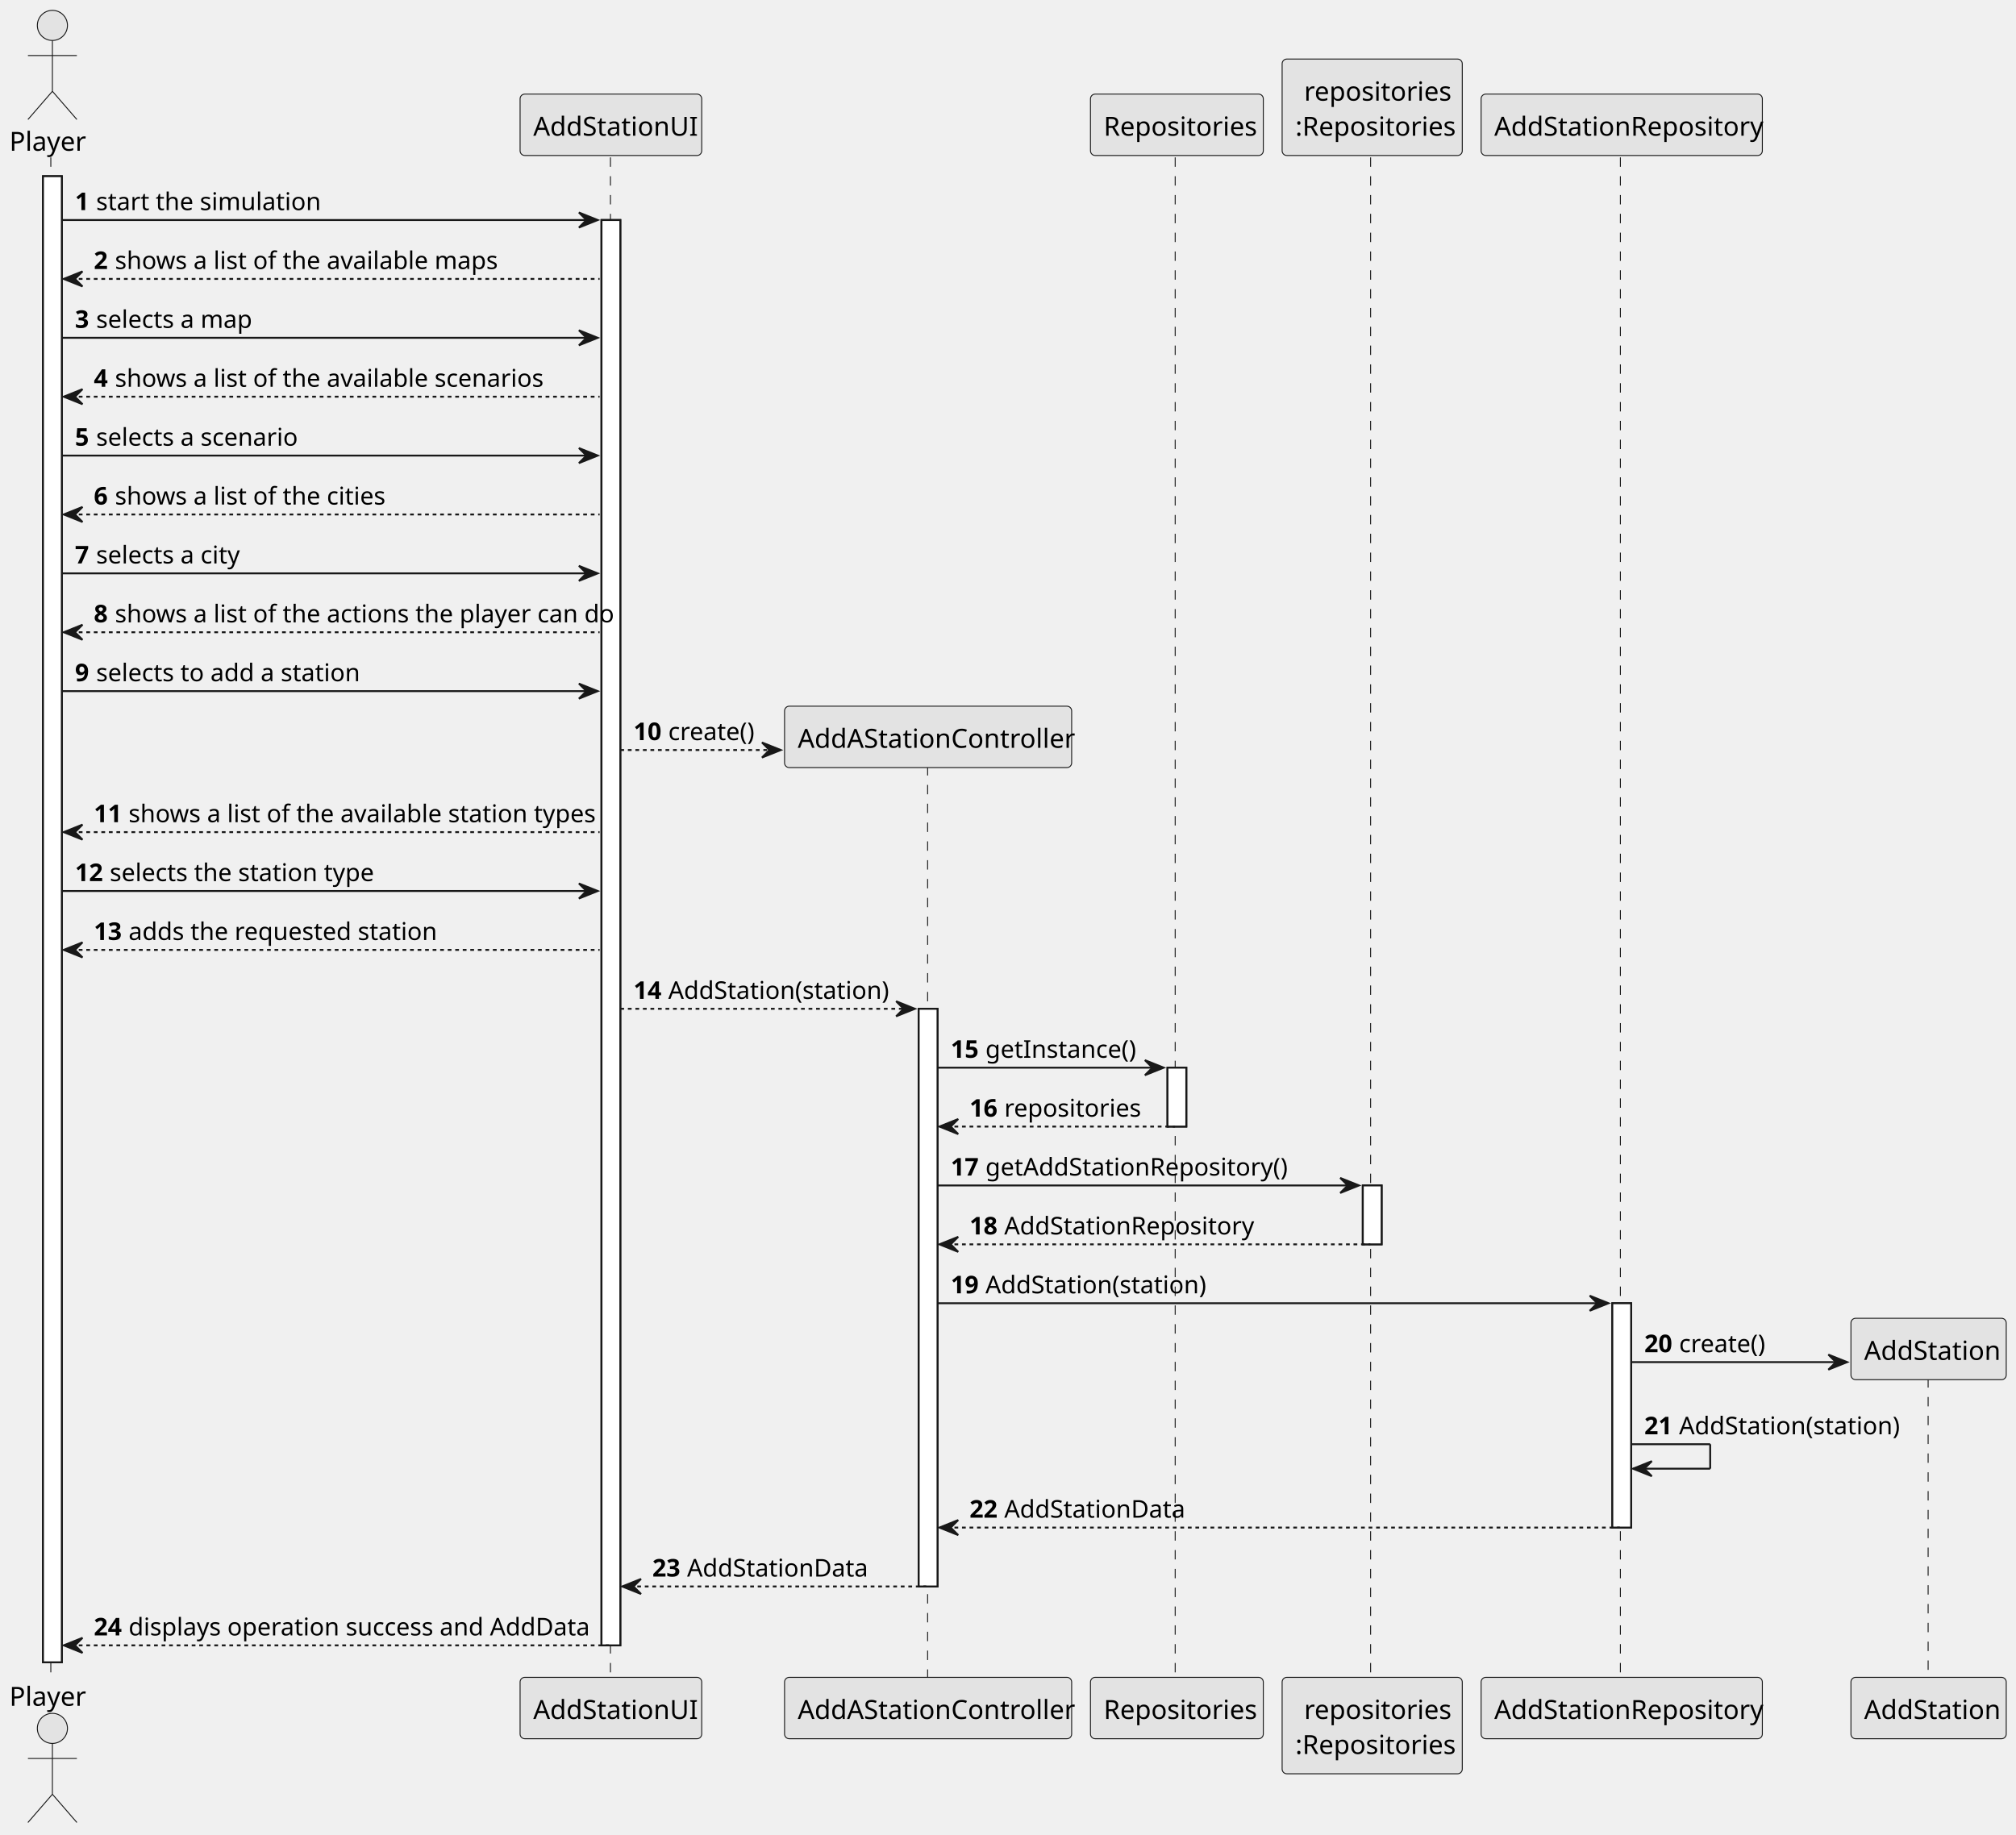
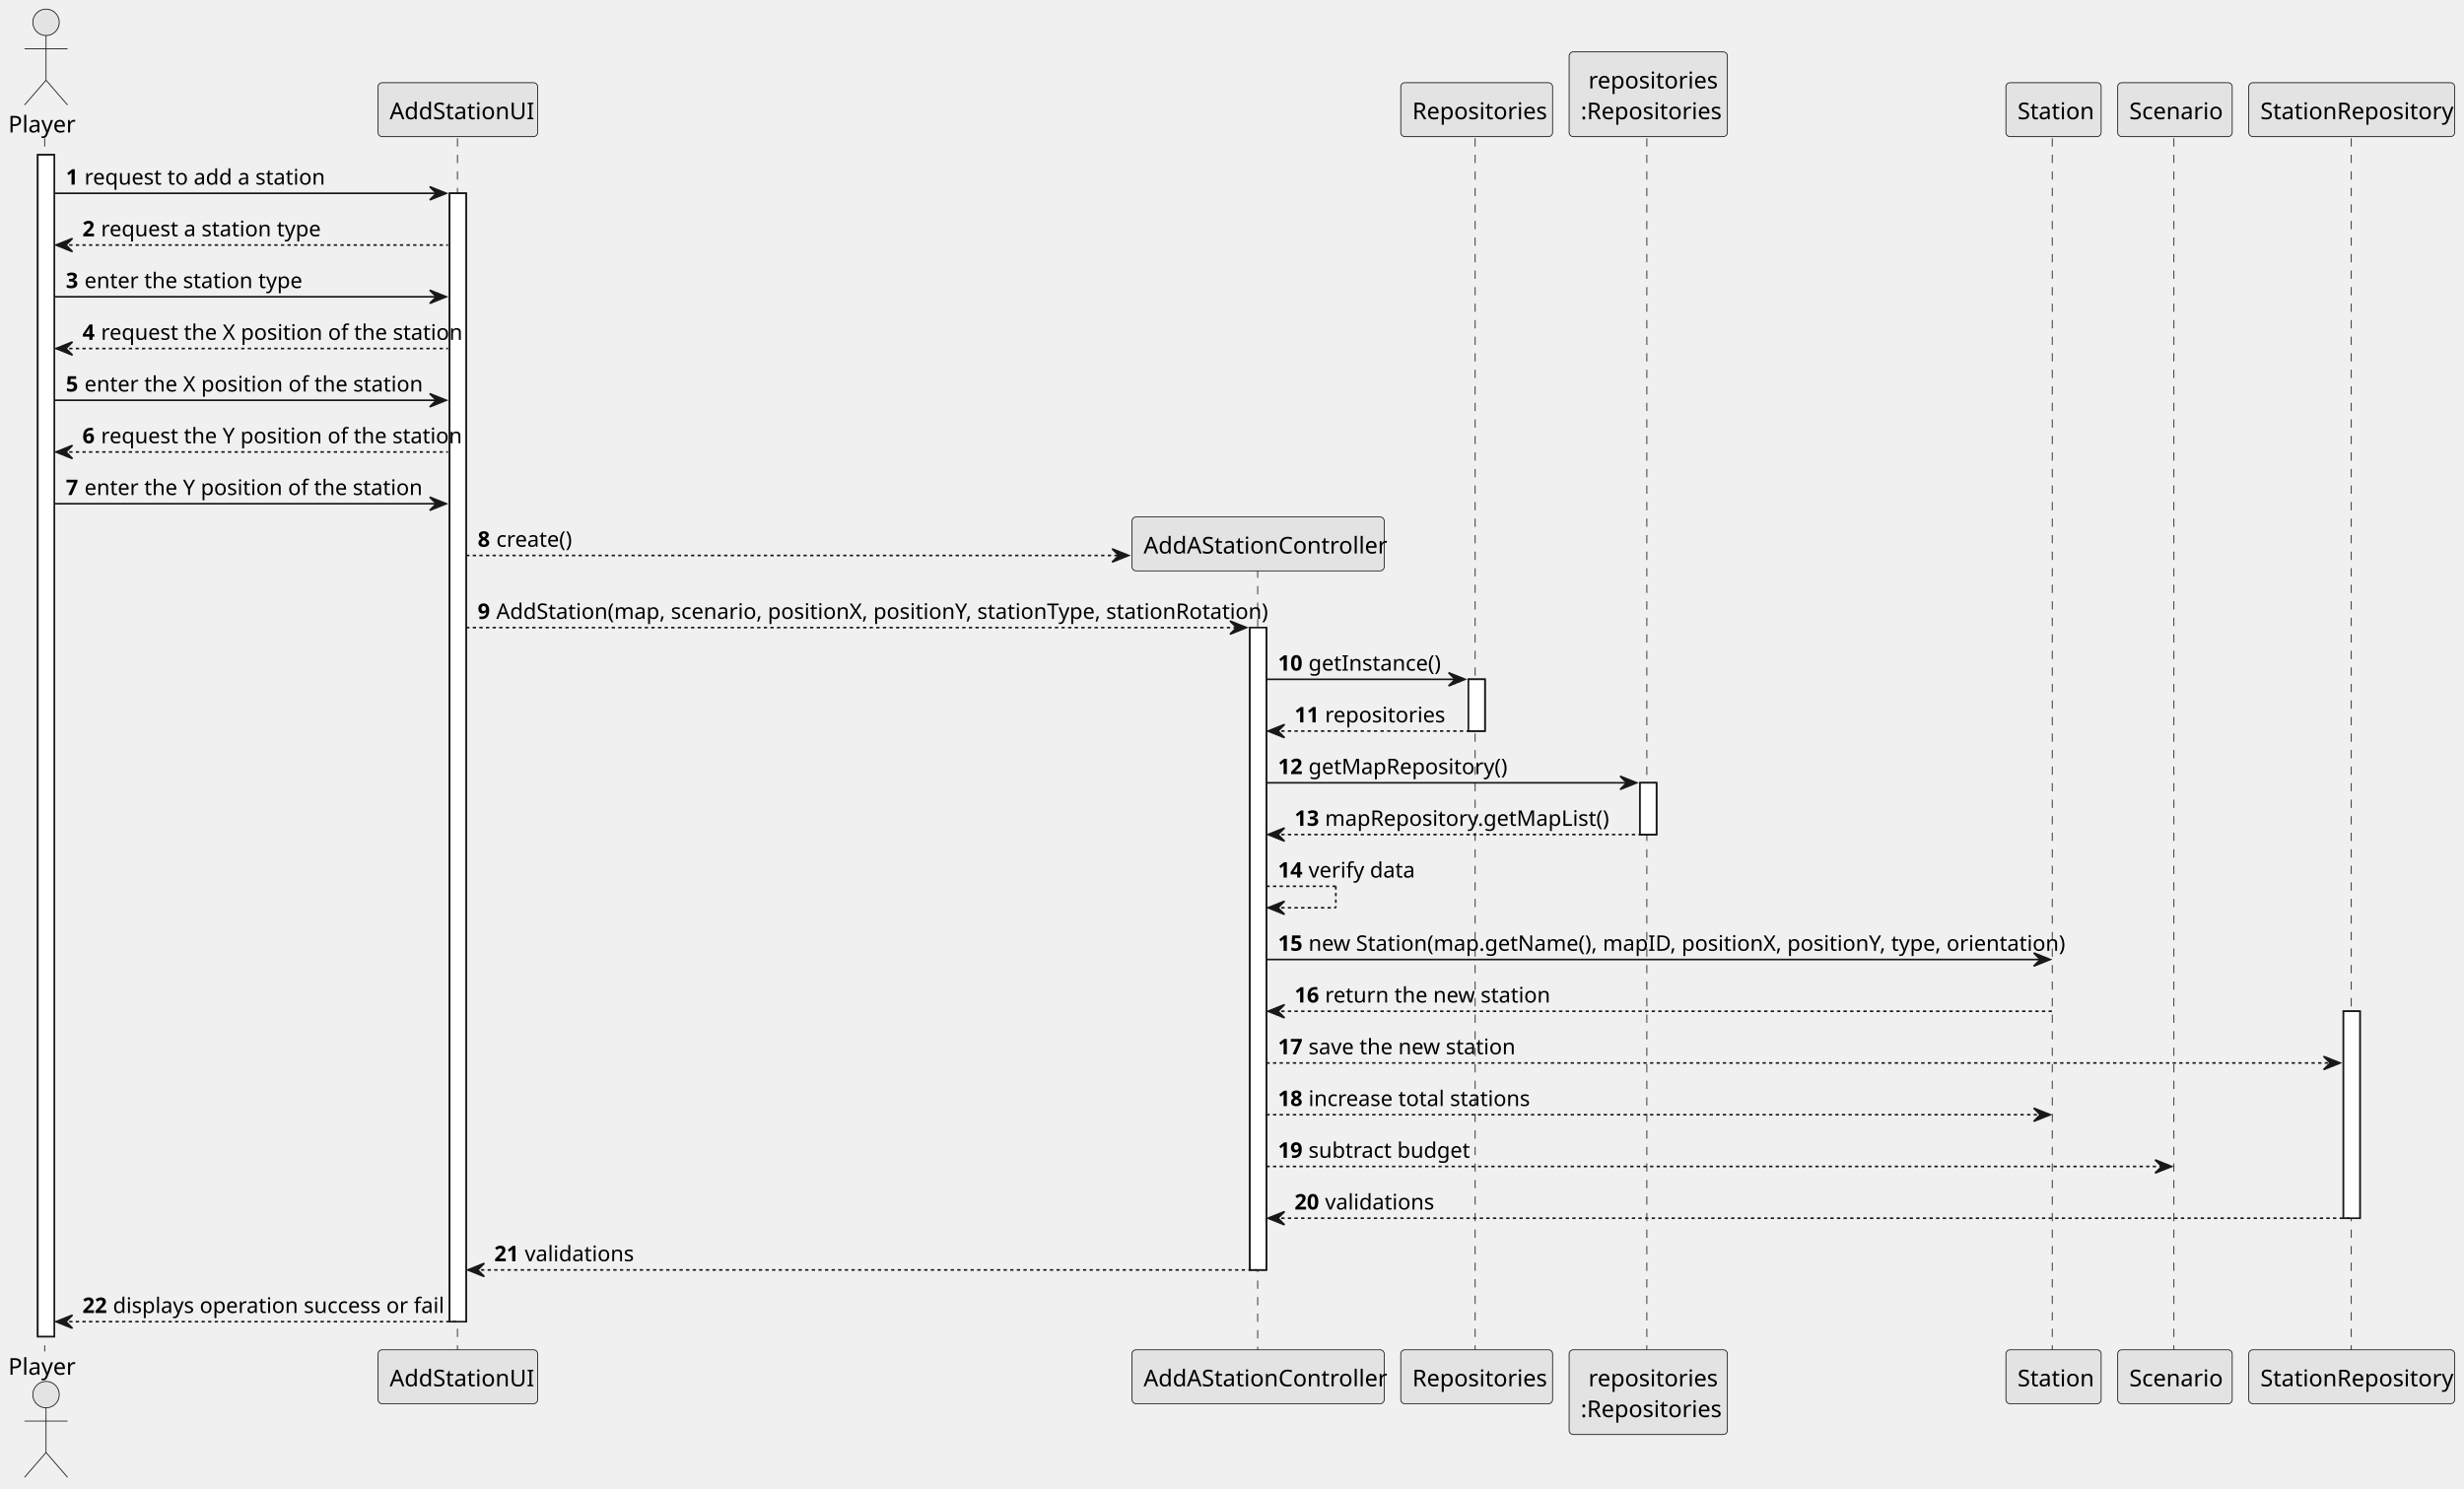
- <svg xmlns="http://www.w3.org/2000/svg" contentStyleType="text/css" height="975px" preserveAspectRatio="none" style="width:1071px;height:975px;background:#FFFFFF;" version="1.1" viewBox="0 0 1071 975" width="1071px" zoomAndPan="magnify">
+ <svg xmlns="http://www.w3.org/2000/svg" contentStyleType="text/css" height="900px" preserveAspectRatio="none" style="width:1490px;height:900px;background:#FFFFFF;" version="1.1" viewBox="0 0 1490 900" width="1490px" zoomAndPan="magnify">
  <defs />
  <g>
-     <rect fill="#FFFFFF" height="789.644" style="stroke:#181818;stroke-width:1.0;" width="10" x="22.841" y="93.621" />
-     <rect fill="#FFFFFF" height="757.354" style="stroke:#181818;stroke-width:1.0;" width="10" x="319.546" y="116.912" />
-     <rect fill="#FFFFFF" height="306.949" style="stroke:#181818;stroke-width:1.0;" width="10" x="488.057" y="536.025" />
-     <rect fill="#FFFFFF" height="31.291" style="stroke:#181818;stroke-width:1.0;" width="10" x="620.226" y="567.316" />
-     <rect fill="#FFFFFF" height="31.291" style="stroke:#181818;stroke-width:1.0;" width="10" x="723.984" y="629.898" />
-     <rect fill="#FFFFFF" height="119.203" style="stroke:#181818;stroke-width:1.0;" width="10" x="856.542" y="692.481" />
-     <line style="stroke:#181818;stroke-width:0.5;stroke-dasharray:5.0,5.0;" x1="27" x2="27" y1="83.621" y2="892.266" />
-     <line style="stroke:#181818;stroke-width:0.5;stroke-dasharray:5.0,5.0;" x1="324.298" x2="324.298" y1="83.621" y2="892.266" />
-     <line style="stroke:#181818;stroke-width:0.5;stroke-dasharray:5.0,5.0;" x1="492.795" x2="492.795" y1="407.051" y2="892.266" />
-     <line style="stroke:#181818;stroke-width:0.5;stroke-dasharray:5.0,5.0;" x1="624.319" x2="624.319" y1="83.621" y2="892.266" />
-     <line style="stroke:#181818;stroke-width:0.5;stroke-dasharray:5.0,5.0;" x1="728.132" x2="728.132" y1="83.621" y2="892.266" />
-     <line style="stroke:#181818;stroke-width:0.5;stroke-dasharray:5.0,5.0;" x1="860.835" x2="860.835" y1="83.621" y2="892.266" />
-     <line style="stroke:#181818;stroke-width:0.5;stroke-dasharray:5.0,5.0;" x1="1024.317" x2="1024.317" y1="732.291" y2="892.266" />
+     <rect fill="#FFFFFF" height="714.732" style="stroke:#181818;stroke-width:1.0;" width="10" x="22.841" y="93.621" />
+     <rect fill="#FFFFFF" height="682.441" style="stroke:#181818;stroke-width:1.0;" width="10" x="271.869" y="116.912" />
+     <rect fill="#FFFFFF" height="388.492" style="stroke:#181818;stroke-width:1.0;" width="10" x="755.788" y="379.57" />
+     <rect fill="#FFFFFF" height="31.291" style="stroke:#181818;stroke-width:1.0;" width="10" x="887.956" y="410.861" />
+     <rect fill="#FFFFFF" height="31.291" style="stroke:#181818;stroke-width:1.0;" width="10" x="991.714" y="473.443" />
+     <rect fill="#FFFFFF" height="125.164" style="stroke:#181818;stroke-width:1.0;" width="10" x="1417.092" y="611.607" />
+     <line style="stroke:#181818;stroke-width:0.5;stroke-dasharray:5.0,5.0;" x1="27" x2="27" y1="83.621" y2="817.354" />
+     <line style="stroke:#181818;stroke-width:0.5;stroke-dasharray:5.0,5.0;" x1="276.621" x2="276.621" y1="83.621" y2="817.354" />
+     <line style="stroke:#181818;stroke-width:0.5;stroke-dasharray:5.0,5.0;" x1="760.526" x2="760.526" y1="344.469" y2="817.354" />
+     <line style="stroke:#181818;stroke-width:0.5;stroke-dasharray:5.0,5.0;" x1="892.049" x2="892.049" y1="83.621" y2="817.354" />
+     <line style="stroke:#181818;stroke-width:0.5;stroke-dasharray:5.0,5.0;" x1="995.863" x2="995.863" y1="83.621" y2="817.354" />
+     <line style="stroke:#181818;stroke-width:0.5;stroke-dasharray:5.0,5.0;" x1="1240.999" x2="1240.999" y1="83.621" y2="817.354" />
+     <line style="stroke:#181818;stroke-width:0.5;stroke-dasharray:5.0,5.0;" x1="1314.585" x2="1314.585" y1="83.621" y2="817.354" />
+     <line style="stroke:#181818;stroke-width:0.5;stroke-dasharray:5.0,5.0;" x1="1421.84" x2="1421.84" y1="83.621" y2="817.354" />
    <text fill="#000000" font-family="sans-serif" font-size="14" lengthAdjust="spacing" textLength="39.683" x="5" y="80.107">Player</text>
    <ellipse cx="27.841" cy="13.5" fill="#E3E3E3" rx="8" ry="8" style="stroke:#181818;stroke-width:0.5;" />
    <path d="M27.841,21.5 L27.841,48.5 M14.841,29.5 L40.841,29.5 M27.841,48.5 L14.841,63.5 M27.841,48.5 L40.841,63.5 " fill="none" style="stroke:#181818;stroke-width:0.5;" />
-     <text fill="#000000" font-family="sans-serif" font-size="14" lengthAdjust="spacing" textLength="39.683" x="5" y="906.373">Player</text>
-     <ellipse cx="27.841" cy="918.387" fill="#E3E3E3" rx="8" ry="8" style="stroke:#181818;stroke-width:0.5;" />
-     <path d="M27.841,926.387 L27.841,953.387 M14.841,934.387 L40.841,934.387 M27.841,953.387 L14.841,968.387 M27.841,953.387 L40.841,968.387 " fill="none" style="stroke:#181818;stroke-width:0.5;" />
-     <rect fill="#E3E3E3" height="32.621" rx="2.5" ry="2.5" style="stroke:#181818;stroke-width:0.5;" width="96.496" x="276.298" y="50" />
-     <text fill="#000000" font-family="sans-serif" font-size="14" lengthAdjust="spacing" textLength="82.496" x="283.298" y="72.107">AddStationUI</text>
-     <rect fill="#E3E3E3" height="32.621" rx="2.5" ry="2.5" style="stroke:#181818;stroke-width:0.5;" width="96.496" x="276.298" y="891.266" />
-     <text fill="#000000" font-family="sans-serif" font-size="14" lengthAdjust="spacing" textLength="82.496" x="283.298" y="913.373">AddStationUI</text>
-     <rect fill="#E3E3E3" height="32.621" rx="2.5" ry="2.5" style="stroke:#181818;stroke-width:0.5;" width="152.523" x="416.795" y="891.266" />
-     <text fill="#000000" font-family="sans-serif" font-size="14" lengthAdjust="spacing" textLength="138.523" x="423.795" y="913.373">AddAStationController</text>
-     <rect fill="#E3E3E3" height="32.621" rx="2.5" ry="2.5" style="stroke:#181818;stroke-width:0.5;" width="91.814" x="579.319" y="50" />
-     <text fill="#000000" font-family="sans-serif" font-size="14" lengthAdjust="spacing" textLength="77.814" x="586.319" y="72.107">Repositories</text>
-     <rect fill="#E3E3E3" height="32.621" rx="2.5" ry="2.5" style="stroke:#181818;stroke-width:0.5;" width="91.814" x="579.319" y="891.266" />
-     <text fill="#000000" font-family="sans-serif" font-size="14" lengthAdjust="spacing" textLength="77.814" x="586.319" y="913.373">Repositories</text>
-     <rect fill="#E3E3E3" height="51.242" rx="2.5" ry="2.5" style="stroke:#181818;stroke-width:0.5;" width="95.703" x="681.132" y="31.379" />
-     <text fill="#000000" font-family="sans-serif" font-size="14" lengthAdjust="spacing" textLength="72.365" x="692.801" y="53.486">repositories</text>
-     <text fill="#000000" font-family="sans-serif" font-size="14" lengthAdjust="spacing" textLength="81.703" x="688.132" y="72.107">:Repositories</text>
-     <rect fill="#E3E3E3" height="51.242" rx="2.5" ry="2.5" style="stroke:#181818;stroke-width:0.5;" width="95.703" x="681.132" y="891.266" />
-     <text fill="#000000" font-family="sans-serif" font-size="14" lengthAdjust="spacing" textLength="72.365" x="692.801" y="913.373">repositories</text>
-     <text fill="#000000" font-family="sans-serif" font-size="14" lengthAdjust="spacing" textLength="81.703" x="688.132" y="931.994">:Repositories</text>
-     <rect fill="#E3E3E3" height="32.621" rx="2.5" ry="2.5" style="stroke:#181818;stroke-width:0.5;" width="149.413" x="786.835" y="50" />
-     <text fill="#000000" font-family="sans-serif" font-size="14" lengthAdjust="spacing" textLength="135.413" x="793.835" y="72.107">AddStationRepository</text>
-     <rect fill="#E3E3E3" height="32.621" rx="2.5" ry="2.5" style="stroke:#181818;stroke-width:0.5;" width="149.413" x="786.835" y="891.266" />
-     <text fill="#000000" font-family="sans-serif" font-size="14" lengthAdjust="spacing" textLength="135.413" x="793.835" y="913.373">AddStationRepository</text>
-     <rect fill="#E3E3E3" height="32.621" rx="2.5" ry="2.5" style="stroke:#181818;stroke-width:0.5;" width="82.496" x="983.317" y="891.266" />
-     <text fill="#000000" font-family="sans-serif" font-size="14" lengthAdjust="spacing" textLength="68.496" x="990.317" y="913.373">AddStation</text>
-     <rect fill="#FFFFFF" height="789.644" style="stroke:#181818;stroke-width:1.0;" width="10" x="22.841" y="93.621" />
-     <rect fill="#FFFFFF" height="757.354" style="stroke:#181818;stroke-width:1.0;" width="10" x="319.546" y="116.912" />
-     <rect fill="#FFFFFF" height="306.949" style="stroke:#181818;stroke-width:1.0;" width="10" x="488.057" y="536.025" />
-     <rect fill="#FFFFFF" height="31.291" style="stroke:#181818;stroke-width:1.0;" width="10" x="620.226" y="567.316" />
-     <rect fill="#FFFFFF" height="31.291" style="stroke:#181818;stroke-width:1.0;" width="10" x="723.984" y="629.898" />
-     <rect fill="#FFFFFF" height="119.203" style="stroke:#181818;stroke-width:1.0;" width="10" x="856.542" y="692.481" />
-     <polygon fill="#181818" points="307.546,112.912,317.546,116.912,307.546,120.912,311.546,116.912" style="stroke:#181818;stroke-width:1.0;" />
-     <line style="stroke:#181818;stroke-width:1.0;" x1="32.841" x2="313.546" y1="116.912" y2="116.912" />
+     <text fill="#000000" font-family="sans-serif" font-size="14" lengthAdjust="spacing" textLength="39.683" x="5" y="831.461">Player</text>
+     <ellipse cx="27.841" cy="843.475" fill="#E3E3E3" rx="8" ry="8" style="stroke:#181818;stroke-width:0.5;" />
+     <path d="M27.841,851.475 L27.841,878.475 M14.841,859.475 L40.841,859.475 M27.841,878.475 L14.841,893.475 M27.841,878.475 L40.841,893.475 " fill="none" style="stroke:#181818;stroke-width:0.5;" />
+     <rect fill="#E3E3E3" height="32.621" rx="2.5" ry="2.5" style="stroke:#181818;stroke-width:0.5;" width="96.496" x="228.621" y="50" />
+     <text fill="#000000" font-family="sans-serif" font-size="14" lengthAdjust="spacing" textLength="82.496" x="235.621" y="72.107">AddStationUI</text>
+     <rect fill="#E3E3E3" height="32.621" rx="2.5" ry="2.5" style="stroke:#181818;stroke-width:0.5;" width="96.496" x="228.621" y="816.354" />
+     <text fill="#000000" font-family="sans-serif" font-size="14" lengthAdjust="spacing" textLength="82.496" x="235.621" y="838.461">AddStationUI</text>
+     <rect fill="#E3E3E3" height="32.621" rx="2.5" ry="2.5" style="stroke:#181818;stroke-width:0.5;" width="152.523" x="684.526" y="816.354" />
+     <text fill="#000000" font-family="sans-serif" font-size="14" lengthAdjust="spacing" textLength="138.523" x="691.526" y="838.461">AddAStationController</text>
+     <rect fill="#E3E3E3" height="32.621" rx="2.5" ry="2.5" style="stroke:#181818;stroke-width:0.5;" width="91.814" x="847.049" y="50" />
+     <text fill="#000000" font-family="sans-serif" font-size="14" lengthAdjust="spacing" textLength="77.814" x="854.049" y="72.107">Repositories</text>
+     <rect fill="#E3E3E3" height="32.621" rx="2.5" ry="2.5" style="stroke:#181818;stroke-width:0.5;" width="91.814" x="847.049" y="816.354" />
+     <text fill="#000000" font-family="sans-serif" font-size="14" lengthAdjust="spacing" textLength="77.814" x="854.049" y="838.461">Repositories</text>
+     <rect fill="#E3E3E3" height="51.242" rx="2.5" ry="2.5" style="stroke:#181818;stroke-width:0.5;" width="95.703" x="948.863" y="31.379" />
+     <text fill="#000000" font-family="sans-serif" font-size="14" lengthAdjust="spacing" textLength="72.365" x="960.532" y="53.486">repositories</text>
+     <text fill="#000000" font-family="sans-serif" font-size="14" lengthAdjust="spacing" textLength="81.703" x="955.863" y="72.107">:Repositories</text>
+     <rect fill="#E3E3E3" height="51.242" rx="2.5" ry="2.5" style="stroke:#181818;stroke-width:0.5;" width="95.703" x="948.863" y="816.354" />
+     <text fill="#000000" font-family="sans-serif" font-size="14" lengthAdjust="spacing" textLength="72.365" x="960.532" y="838.461">repositories</text>
+     <text fill="#000000" font-family="sans-serif" font-size="14" lengthAdjust="spacing" textLength="81.703" x="955.863" y="857.082">:Repositories</text>
+     <rect fill="#E3E3E3" height="32.621" rx="2.5" ry="2.5" style="stroke:#181818;stroke-width:0.5;" width="57.586" x="1212.999" y="50" />
+     <text fill="#000000" font-family="sans-serif" font-size="14" lengthAdjust="spacing" textLength="43.586" x="1219.999" y="72.107">Station</text>
+     <rect fill="#E3E3E3" height="32.621" rx="2.5" ry="2.5" style="stroke:#181818;stroke-width:0.5;" width="57.586" x="1212.999" y="816.354" />
+     <text fill="#000000" font-family="sans-serif" font-size="14" lengthAdjust="spacing" textLength="43.586" x="1219.999" y="838.461">Station</text>
+     <rect fill="#E3E3E3" height="32.621" rx="2.5" ry="2.5" style="stroke:#181818;stroke-width:0.5;" width="69.255" x="1280.585" y="50" />
+     <text fill="#000000" font-family="sans-serif" font-size="14" lengthAdjust="spacing" textLength="55.255" x="1287.585" y="72.107">Scenario</text>
+     <rect fill="#E3E3E3" height="32.621" rx="2.5" ry="2.5" style="stroke:#181818;stroke-width:0.5;" width="69.255" x="1280.585" y="816.354" />
+     <text fill="#000000" font-family="sans-serif" font-size="14" lengthAdjust="spacing" textLength="55.255" x="1287.585" y="838.461">Scenario</text>
+     <rect fill="#E3E3E3" height="32.621" rx="2.5" ry="2.5" style="stroke:#181818;stroke-width:0.5;" width="124.503" x="1359.84" y="50" />
+     <text fill="#000000" font-family="sans-serif" font-size="14" lengthAdjust="spacing" textLength="110.503" x="1366.84" y="72.107">StationRepository</text>
+     <rect fill="#E3E3E3" height="32.621" rx="2.5" ry="2.5" style="stroke:#181818;stroke-width:0.5;" width="124.503" x="1359.84" y="816.354" />
+     <text fill="#000000" font-family="sans-serif" font-size="14" lengthAdjust="spacing" textLength="110.503" x="1366.84" y="838.461">StationRepository</text>
+     <rect fill="#FFFFFF" height="714.732" style="stroke:#181818;stroke-width:1.0;" width="10" x="22.841" y="93.621" />
+     <rect fill="#FFFFFF" height="682.441" style="stroke:#181818;stroke-width:1.0;" width="10" x="271.869" y="116.912" />
+     <rect fill="#FFFFFF" height="388.492" style="stroke:#181818;stroke-width:1.0;" width="10" x="755.788" y="379.57" />
+     <rect fill="#FFFFFF" height="31.291" style="stroke:#181818;stroke-width:1.0;" width="10" x="887.956" y="410.861" />
+     <rect fill="#FFFFFF" height="31.291" style="stroke:#181818;stroke-width:1.0;" width="10" x="991.714" y="473.443" />
+     <rect fill="#FFFFFF" height="125.164" style="stroke:#181818;stroke-width:1.0;" width="10" x="1417.092" y="611.607" />
+     <polygon fill="#181818" points="259.869,112.912,269.869,116.912,259.869,120.912,263.869,116.912" style="stroke:#181818;stroke-width:1.0;" />
+     <line style="stroke:#181818;stroke-width:1.0;" x1="32.841" x2="265.869" y1="116.912" y2="116.912" />
    <text fill="#000000" font-family="sans-serif" font-size="13" font-weight="bold" lengthAdjust="spacing" textLength="7.23" x="39.841" y="111.649">1</text>
-     <text fill="#000000" font-family="sans-serif" font-size="13" lengthAdjust="spacing" textLength="109.103" x="51.071" y="111.649">start the simulation</text>
+     <text fill="#000000" font-family="sans-serif" font-size="13" lengthAdjust="spacing" textLength="135.872" x="51.071" y="111.649">request to add a station</text>
    <polygon fill="#181818" points="43.841,144.203,33.841,148.203,43.841,152.203,39.841,148.203" style="stroke:#181818;stroke-width:1.0;" />
-     <line style="stroke:#181818;stroke-width:1.0;stroke-dasharray:2.0,2.0;" x1="37.841" x2="318.546" y1="148.203" y2="148.203" />
+     <line style="stroke:#181818;stroke-width:1.0;stroke-dasharray:2.0,2.0;" x1="37.841" x2="270.869" y1="148.203" y2="148.203" />
    <text fill="#000000" font-family="sans-serif" font-size="13" font-weight="bold" lengthAdjust="spacing" textLength="7.23" x="49.841" y="142.94">2</text>
-     <text fill="#000000" font-family="sans-serif" font-size="13" lengthAdjust="spacing" textLength="193.654" x="61.071" y="142.94">shows a list of the available maps</text>
-     <polygon fill="#181818" points="307.546,175.494,317.546,179.494,307.546,183.494,311.546,179.494" style="stroke:#181818;stroke-width:1.0;" />
-     <line style="stroke:#181818;stroke-width:1.0;" x1="32.841" x2="313.546" y1="179.494" y2="179.494" />
+     <text fill="#000000" font-family="sans-serif" font-size="13" lengthAdjust="spacing" textLength="124.3" x="61.071" y="142.94">request a station type</text>
+     <polygon fill="#181818" points="259.869,175.494,269.869,179.494,259.869,183.494,263.869,179.494" style="stroke:#181818;stroke-width:1.0;" />
+     <line style="stroke:#181818;stroke-width:1.0;" x1="32.841" x2="265.869" y1="179.494" y2="179.494" />
    <text fill="#000000" font-family="sans-serif" font-size="13" font-weight="bold" lengthAdjust="spacing" textLength="7.23" x="39.841" y="174.231">3</text>
-     <text fill="#000000" font-family="sans-serif" font-size="13" lengthAdjust="spacing" textLength="80.203" x="51.071" y="174.231">selects a map</text>
+     <text fill="#000000" font-family="sans-serif" font-size="13" lengthAdjust="spacing" textLength="121.412" x="51.071" y="174.231">enter the station type</text>
    <polygon fill="#181818" points="43.841,206.785,33.841,210.785,43.841,214.785,39.841,210.785" style="stroke:#181818;stroke-width:1.0;" />
-     <line style="stroke:#181818;stroke-width:1.0;stroke-dasharray:2.0,2.0;" x1="37.841" x2="318.546" y1="210.785" y2="210.785" />
+     <line style="stroke:#181818;stroke-width:1.0;stroke-dasharray:2.0,2.0;" x1="37.841" x2="270.869" y1="210.785" y2="210.785" />
    <text fill="#000000" font-family="sans-serif" font-size="13" font-weight="bold" lengthAdjust="spacing" textLength="7.23" x="49.841" y="205.523">4</text>
-     <text fill="#000000" font-family="sans-serif" font-size="13" lengthAdjust="spacing" textLength="217.502" x="61.071" y="205.523">shows a list of the available scenarios</text>
-     <polygon fill="#181818" points="307.546,238.076,317.546,242.076,307.546,246.076,311.546,242.076" style="stroke:#181818;stroke-width:1.0;" />
-     <line style="stroke:#181818;stroke-width:1.0;" x1="32.841" x2="313.546" y1="242.076" y2="242.076" />
+     <text fill="#000000" font-family="sans-serif" font-size="13" lengthAdjust="spacing" textLength="203.798" x="61.071" y="205.523">request the X position of the station</text>
+     <polygon fill="#181818" points="259.869,238.076,269.869,242.076,259.869,246.076,263.869,242.076" style="stroke:#181818;stroke-width:1.0;" />
+     <line style="stroke:#181818;stroke-width:1.0;" x1="32.841" x2="265.869" y1="242.076" y2="242.076" />
    <text fill="#000000" font-family="sans-serif" font-size="13" font-weight="bold" lengthAdjust="spacing" textLength="7.23" x="39.841" y="236.814">5</text>
-     <text fill="#000000" font-family="sans-serif" font-size="13" lengthAdjust="spacing" textLength="104.051" x="51.071" y="236.814">selects a scenario</text>
+     <text fill="#000000" font-family="sans-serif" font-size="13" lengthAdjust="spacing" textLength="190.068" x="51.071" y="236.814">enter the X position of the station</text>
    <polygon fill="#181818" points="43.841,269.367,33.841,273.367,43.841,277.367,39.841,273.367" style="stroke:#181818;stroke-width:1.0;" />
-     <line style="stroke:#181818;stroke-width:1.0;stroke-dasharray:2.0,2.0;" x1="37.841" x2="318.546" y1="273.367" y2="273.367" />
+     <line style="stroke:#181818;stroke-width:1.0;stroke-dasharray:2.0,2.0;" x1="37.841" x2="270.869" y1="273.367" y2="273.367" />
    <text fill="#000000" font-family="sans-serif" font-size="13" font-weight="bold" lengthAdjust="spacing" textLength="7.23" x="49.841" y="268.104">6</text>
-     <text fill="#000000" font-family="sans-serif" font-size="13" lengthAdjust="spacing" textLength="136.557" x="61.071" y="268.104">shows a list of the cities</text>
-     <polygon fill="#181818" points="307.546,300.658,317.546,304.658,307.546,308.658,311.546,304.658" style="stroke:#181818;stroke-width:1.0;" />
-     <line style="stroke:#181818;stroke-width:1.0;" x1="32.841" x2="313.546" y1="304.658" y2="304.658" />
+     <text fill="#000000" font-family="sans-serif" font-size="13" lengthAdjust="spacing" textLength="203.798" x="61.071" y="268.104">request the Y position of the station</text>
+     <polygon fill="#181818" points="259.869,300.658,269.869,304.658,259.869,308.658,263.869,304.658" style="stroke:#181818;stroke-width:1.0;" />
+     <line style="stroke:#181818;stroke-width:1.0;" x1="32.841" x2="265.869" y1="304.658" y2="304.658" />
    <text fill="#000000" font-family="sans-serif" font-size="13" font-weight="bold" lengthAdjust="spacing" textLength="7.23" x="39.841" y="299.396">7</text>
-     <text fill="#000000" font-family="sans-serif" font-size="13" lengthAdjust="spacing" textLength="74.414" x="51.071" y="299.396">selects a city</text>
-     <polygon fill="#181818" points="43.841,331.949,33.841,335.949,43.841,339.949,39.841,335.949" style="stroke:#181818;stroke-width:1.0;" />
-     <line style="stroke:#181818;stroke-width:1.0;stroke-dasharray:2.0,2.0;" x1="37.841" x2="318.546" y1="335.949" y2="335.949" />
-     <text fill="#000000" font-family="sans-serif" font-size="13" font-weight="bold" lengthAdjust="spacing" textLength="7.23" x="49.841" y="330.687">8</text>
-     <text fill="#000000" font-family="sans-serif" font-size="13" lengthAdjust="spacing" textLength="251.475" x="61.071" y="330.687">shows a list of the actions the player can do</text>
-     <polygon fill="#181818" points="307.546,363.24,317.546,367.24,307.546,371.24,311.546,367.24" style="stroke:#181818;stroke-width:1.0;" />
-     <line style="stroke:#181818;stroke-width:1.0;" x1="32.841" x2="313.546" y1="367.24" y2="367.24" />
-     <text fill="#000000" font-family="sans-serif" font-size="13" font-weight="bold" lengthAdjust="spacing" textLength="7.23" x="39.841" y="361.978">9</text>
-     <text fill="#000000" font-family="sans-serif" font-size="13" lengthAdjust="spacing" textLength="132.971" x="51.071" y="361.978">selects to add a station</text>
-     <polygon fill="#181818" points="404.795,394.531,414.795,398.531,404.795,402.531,408.795,398.531" style="stroke:#181818;stroke-width:1.0;" />
-     <line style="stroke:#181818;stroke-width:1.0;stroke-dasharray:2.0,2.0;" x1="329.546" x2="410.795" y1="398.531" y2="398.531" />
-     <text fill="#000000" font-family="sans-serif" font-size="13" font-weight="bold" lengthAdjust="spacing" textLength="14.46" x="336.546" y="393.269">10</text>
-     <text fill="#000000" font-family="sans-serif" font-size="13" lengthAdjust="spacing" textLength="44.789" x="355.006" y="393.269">create()</text>
-     <rect fill="#E3E3E3" height="32.621" rx="2.5" ry="2.5" style="stroke:#181818;stroke-width:0.5;" width="152.523" x="416.795" y="375.24" />
-     <text fill="#000000" font-family="sans-serif" font-size="14" lengthAdjust="spacing" textLength="138.523" x="423.795" y="397.348">AddAStationController</text>
-     <polygon fill="#181818" points="43.841,438.152,33.841,442.152,43.841,446.152,39.841,442.152" style="stroke:#181818;stroke-width:1.0;" />
-     <line style="stroke:#181818;stroke-width:1.0;stroke-dasharray:2.0,2.0;" x1="37.841" x2="318.546" y1="442.152" y2="442.152" />
-     <text fill="#000000" font-family="sans-serif" font-size="13" font-weight="bold" lengthAdjust="spacing" textLength="14.46" x="49.841" y="436.89">11</text>
-     <text fill="#000000" font-family="sans-serif" font-size="13" lengthAdjust="spacing" textLength="234.851" x="68.301" y="436.89">shows a list of the available station types</text>
-     <polygon fill="#181818" points="307.546,469.443,317.546,473.443,307.546,477.443,311.546,473.443" style="stroke:#181818;stroke-width:1.0;" />
-     <line style="stroke:#181818;stroke-width:1.0;" x1="32.841" x2="313.546" y1="473.443" y2="473.443" />
-     <text fill="#000000" font-family="sans-serif" font-size="13" font-weight="bold" lengthAdjust="spacing" textLength="14.46" x="39.841" y="468.181">12</text>
-     <text fill="#000000" font-family="sans-serif" font-size="13" lengthAdjust="spacing" textLength="132.241" x="58.301" y="468.181">selects the station type</text>
-     <polygon fill="#181818" points="43.841,500.734,33.841,504.734,43.841,508.734,39.841,504.734" style="stroke:#181818;stroke-width:1.0;" />
-     <line style="stroke:#181818;stroke-width:1.0;stroke-dasharray:2.0,2.0;" x1="37.841" x2="318.546" y1="504.734" y2="504.734" />
-     <text fill="#000000" font-family="sans-serif" font-size="13" font-weight="bold" lengthAdjust="spacing" textLength="14.46" x="49.841" y="499.472">13</text>
-     <text fill="#000000" font-family="sans-serif" font-size="13" lengthAdjust="spacing" textLength="153.22" x="68.301" y="499.472">adds the requested station</text>
-     <polygon fill="#181818" points="476.057,532.025,486.057,536.025,476.057,540.025,480.057,536.025" style="stroke:#181818;stroke-width:1.0;" />
-     <line style="stroke:#181818;stroke-width:1.0;stroke-dasharray:2.0,2.0;" x1="329.546" x2="482.057" y1="536.025" y2="536.025" />
-     <text fill="#000000" font-family="sans-serif" font-size="13" font-weight="bold" lengthAdjust="spacing" textLength="14.46" x="336.546" y="530.763">14</text>
-     <text fill="#000000" font-family="sans-serif" font-size="13" lengthAdjust="spacing" textLength="110.564" x="355.006" y="530.763">AddStation(station)</text>
-     <polygon fill="#181818" points="608.226,563.316,618.226,567.316,608.226,571.316,612.226,567.316" style="stroke:#181818;stroke-width:1.0;" />
-     <line style="stroke:#181818;stroke-width:1.0;" x1="498.057" x2="614.226" y1="567.316" y2="567.316" />
-     <text fill="#000000" font-family="sans-serif" font-size="13" font-weight="bold" lengthAdjust="spacing" textLength="14.46" x="505.057" y="562.054">15</text>
-     <text fill="#000000" font-family="sans-serif" font-size="13" lengthAdjust="spacing" textLength="75.874" x="523.517" y="562.054">getInstance()</text>
-     <polygon fill="#181818" points="509.057,594.607,499.057,598.607,509.057,602.607,505.057,598.607" style="stroke:#181818;stroke-width:1.0;" />
-     <line style="stroke:#181818;stroke-width:1.0;stroke-dasharray:2.0,2.0;" x1="503.057" x2="624.226" y1="598.607" y2="598.607" />
-     <text fill="#000000" font-family="sans-serif" font-size="13" font-weight="bold" lengthAdjust="spacing" textLength="14.46" x="515.057" y="593.345">16</text>
-     <text fill="#000000" font-family="sans-serif" font-size="13" lengthAdjust="spacing" textLength="67.196" x="533.517" y="593.345">repositories</text>
-     <polygon fill="#181818" points="711.984,625.898,721.984,629.898,711.984,633.898,715.984,629.898" style="stroke:#181818;stroke-width:1.0;" />
-     <line style="stroke:#181818;stroke-width:1.0;" x1="498.057" x2="717.984" y1="629.898" y2="629.898" />
-     <text fill="#000000" font-family="sans-serif" font-size="13" font-weight="bold" lengthAdjust="spacing" textLength="14.46" x="505.057" y="624.636">17</text>
-     <text fill="#000000" font-family="sans-serif" font-size="13" lengthAdjust="spacing" textLength="152.471" x="523.517" y="624.636">getAddStationRepository()</text>
-     <polygon fill="#181818" points="509.057,657.189,499.057,661.189,509.057,665.189,505.057,661.189" style="stroke:#181818;stroke-width:1.0;" />
-     <line style="stroke:#181818;stroke-width:1.0;stroke-dasharray:2.0,2.0;" x1="503.057" x2="727.984" y1="661.189" y2="661.189" />
-     <text fill="#000000" font-family="sans-serif" font-size="13" font-weight="bold" lengthAdjust="spacing" textLength="14.46" x="515.057" y="655.927">18</text>
-     <text fill="#000000" font-family="sans-serif" font-size="13" lengthAdjust="spacing" textLength="125.741" x="533.517" y="655.927">AddStationRepository</text>
-     <polygon fill="#181818" points="844.542,688.481,854.542,692.481,844.542,696.481,848.542,692.481" style="stroke:#181818;stroke-width:1.0;" />
-     <line style="stroke:#181818;stroke-width:1.0;" x1="498.057" x2="850.542" y1="692.481" y2="692.481" />
-     <text fill="#000000" font-family="sans-serif" font-size="13" font-weight="bold" lengthAdjust="spacing" textLength="14.46" x="505.057" y="687.218">19</text>
-     <text fill="#000000" font-family="sans-serif" font-size="13" lengthAdjust="spacing" textLength="110.564" x="523.517" y="687.218">AddStation(station)</text>
-     <polygon fill="#181818" points="971.317,719.771,981.317,723.771,971.317,727.771,975.317,723.771" style="stroke:#181818;stroke-width:1.0;" />
-     <line style="stroke:#181818;stroke-width:1.0;" x1="866.542" x2="977.317" y1="723.771" y2="723.771" />
-     <text fill="#000000" font-family="sans-serif" font-size="13" font-weight="bold" lengthAdjust="spacing" textLength="14.46" x="873.542" y="718.509">20</text>
-     <text fill="#000000" font-family="sans-serif" font-size="13" lengthAdjust="spacing" textLength="44.789" x="892.002" y="718.509">create()</text>
-     <rect fill="#E3E3E3" height="32.621" rx="2.5" ry="2.5" style="stroke:#181818;stroke-width:0.5;" width="82.496" x="983.317" y="700.481" />
-     <text fill="#000000" font-family="sans-serif" font-size="14" lengthAdjust="spacing" textLength="68.496" x="990.317" y="722.588">AddStation</text>
-     <line style="stroke:#181818;stroke-width:1.0;" x1="866.542" x2="908.542" y1="767.393" y2="767.393" />
-     <line style="stroke:#181818;stroke-width:1.0;" x1="908.542" x2="908.542" y1="767.393" y2="780.393" />
-     <line style="stroke:#181818;stroke-width:1.0;" x1="867.542" x2="908.542" y1="780.393" y2="780.393" />
-     <polygon fill="#181818" points="877.542,776.393,867.542,780.393,877.542,784.393,873.542,780.393" style="stroke:#181818;stroke-width:1.0;" />
-     <text fill="#000000" font-family="sans-serif" font-size="13" font-weight="bold" lengthAdjust="spacing" textLength="14.46" x="873.542" y="762.13">21</text>
-     <text fill="#000000" font-family="sans-serif" font-size="13" lengthAdjust="spacing" textLength="110.564" x="892.002" y="762.13">AddStation(station)</text>
-     <polygon fill="#181818" points="509.057,807.684,499.057,811.684,509.057,815.684,505.057,811.684" style="stroke:#181818;stroke-width:1.0;" />
-     <line style="stroke:#181818;stroke-width:1.0;stroke-dasharray:2.0,2.0;" x1="503.057" x2="860.542" y1="811.684" y2="811.684" />
-     <text fill="#000000" font-family="sans-serif" font-size="13" font-weight="bold" lengthAdjust="spacing" textLength="14.46" x="515.057" y="806.421">22</text>
-     <text fill="#000000" font-family="sans-serif" font-size="13" lengthAdjust="spacing" textLength="91.064" x="533.517" y="806.421">AddStationData</text>
-     <polygon fill="#181818" points="340.546,838.975,330.546,842.975,340.546,846.975,336.546,842.975" style="stroke:#181818;stroke-width:1.0;" />
-     <line style="stroke:#181818;stroke-width:1.0;stroke-dasharray:2.0,2.0;" x1="334.546" x2="492.057" y1="842.975" y2="842.975" />
-     <text fill="#000000" font-family="sans-serif" font-size="13" font-weight="bold" lengthAdjust="spacing" textLength="14.46" x="346.546" y="837.712">23</text>
-     <text fill="#000000" font-family="sans-serif" font-size="13" lengthAdjust="spacing" textLength="91.064" x="365.006" y="837.712">AddStationData</text>
-     <polygon fill="#181818" points="43.841,870.266,33.841,874.266,43.841,878.266,39.841,874.266" style="stroke:#181818;stroke-width:1.0;" />
-     <line style="stroke:#181818;stroke-width:1.0;stroke-dasharray:2.0,2.0;" x1="37.841" x2="323.546" y1="874.266" y2="874.266" />
-     <text fill="#000000" font-family="sans-serif" font-size="13" font-weight="bold" lengthAdjust="spacing" textLength="14.46" x="49.841" y="869.003">24</text>
-     <text fill="#000000" font-family="sans-serif" font-size="13" lengthAdjust="spacing" textLength="234.863" x="68.301" y="869.003">displays operation success and AddData</text>
+     <text fill="#000000" font-family="sans-serif" font-size="13" lengthAdjust="spacing" textLength="190.068" x="51.071" y="299.396">enter the Y position of the station</text>
+     <polygon fill="#181818" points="672.526,331.949,682.526,335.949,672.526,339.949,676.526,335.949" style="stroke:#181818;stroke-width:1.0;" />
+     <line style="stroke:#181818;stroke-width:1.0;stroke-dasharray:2.0,2.0;" x1="281.869" x2="678.526" y1="335.949" y2="335.949" />
+     <text fill="#000000" font-family="sans-serif" font-size="13" font-weight="bold" lengthAdjust="spacing" textLength="7.23" x="288.869" y="330.687">8</text>
+     <text fill="#000000" font-family="sans-serif" font-size="13" lengthAdjust="spacing" textLength="44.789" x="300.099" y="330.687">create()</text>
+     <rect fill="#E3E3E3" height="32.621" rx="2.5" ry="2.5" style="stroke:#181818;stroke-width:0.5;" width="152.523" x="684.526" y="312.658" />
+     <text fill="#000000" font-family="sans-serif" font-size="14" lengthAdjust="spacing" textLength="138.523" x="691.526" y="334.766">AddAStationController</text>
+     <polygon fill="#181818" points="743.788,375.57,753.788,379.57,743.788,383.57,747.788,379.57" style="stroke:#181818;stroke-width:1.0;" />
+     <line style="stroke:#181818;stroke-width:1.0;stroke-dasharray:2.0,2.0;" x1="281.869" x2="749.788" y1="379.57" y2="379.57" />
+     <text fill="#000000" font-family="sans-serif" font-size="13" font-weight="bold" lengthAdjust="spacing" textLength="7.23" x="288.869" y="374.308">9</text>
+     <text fill="#000000" font-family="sans-serif" font-size="13" lengthAdjust="spacing" textLength="443.688" x="300.099" y="374.308">AddStation(map, scenario, positionX, positionY, stationType, stationRotation)</text>
+     <polygon fill="#181818" points="875.956,406.861,885.956,410.861,875.956,414.861,879.956,410.861" style="stroke:#181818;stroke-width:1.0;" />
+     <line style="stroke:#181818;stroke-width:1.0;" x1="765.788" x2="881.956" y1="410.861" y2="410.861" />
+     <text fill="#000000" font-family="sans-serif" font-size="13" font-weight="bold" lengthAdjust="spacing" textLength="14.46" x="772.788" y="405.599">10</text>
+     <text fill="#000000" font-family="sans-serif" font-size="13" lengthAdjust="spacing" textLength="75.874" x="791.248" y="405.599">getInstance()</text>
+     <polygon fill="#181818" points="776.788,438.152,766.788,442.152,776.788,446.152,772.788,442.152" style="stroke:#181818;stroke-width:1.0;" />
+     <line style="stroke:#181818;stroke-width:1.0;stroke-dasharray:2.0,2.0;" x1="770.788" x2="891.956" y1="442.152" y2="442.152" />
+     <text fill="#000000" font-family="sans-serif" font-size="13" font-weight="bold" lengthAdjust="spacing" textLength="14.46" x="782.788" y="436.89">11</text>
+     <text fill="#000000" font-family="sans-serif" font-size="13" lengthAdjust="spacing" textLength="67.196" x="801.248" y="436.89">repositories</text>
+     <polygon fill="#181818" points="979.714,469.443,989.714,473.443,979.714,477.443,983.714,473.443" style="stroke:#181818;stroke-width:1.0;" />
+     <line style="stroke:#181818;stroke-width:1.0;" x1="765.788" x2="985.714" y1="473.443" y2="473.443" />
+     <text fill="#000000" font-family="sans-serif" font-size="13" font-weight="bold" lengthAdjust="spacing" textLength="14.46" x="772.788" y="468.181">12</text>
+     <text fill="#000000" font-family="sans-serif" font-size="13" lengthAdjust="spacing" textLength="114.156" x="791.248" y="468.181">getMapRepository()</text>
+     <polygon fill="#181818" points="776.788,500.734,766.788,504.734,776.788,508.734,772.788,504.734" style="stroke:#181818;stroke-width:1.0;" />
+     <line style="stroke:#181818;stroke-width:1.0;stroke-dasharray:2.0,2.0;" x1="770.788" x2="995.714" y1="504.734" y2="504.734" />
+     <text fill="#000000" font-family="sans-serif" font-size="13" font-weight="bold" lengthAdjust="spacing" textLength="14.46" x="782.788" y="499.472">13</text>
+     <text fill="#000000" font-family="sans-serif" font-size="13" lengthAdjust="spacing" textLength="163.287" x="801.248" y="499.472">mapRepository.getMapList()</text>
+     <line style="stroke:#181818;stroke-width:1.0;stroke-dasharray:2.0,2.0;" x1="765.788" x2="807.788" y1="536.025" y2="536.025" />
+     <line style="stroke:#181818;stroke-width:1.0;stroke-dasharray:2.0,2.0;" x1="807.788" x2="807.788" y1="536.025" y2="549.025" />
+     <line style="stroke:#181818;stroke-width:1.0;stroke-dasharray:2.0,2.0;" x1="766.788" x2="807.788" y1="549.025" y2="549.025" />
+     <polygon fill="#181818" points="776.788,545.025,766.788,549.025,776.788,553.025,772.788,549.025" style="stroke:#181818;stroke-width:1.0;" />
+     <text fill="#000000" font-family="sans-serif" font-size="13" font-weight="bold" lengthAdjust="spacing" textLength="14.46" x="772.788" y="530.763">14</text>
+     <text fill="#000000" font-family="sans-serif" font-size="13" lengthAdjust="spacing" textLength="59.973" x="791.248" y="530.763">verify data</text>
+     <polygon fill="#181818" points="1229.793,576.316,1239.793,580.316,1229.793,584.316,1233.793,580.316" style="stroke:#181818;stroke-width:1.0;" />
+     <line style="stroke:#181818;stroke-width:1.0;" x1="765.788" x2="1235.793" y1="580.316" y2="580.316" />
+     <text fill="#000000" font-family="sans-serif" font-size="13" font-weight="bold" lengthAdjust="spacing" textLength="14.46" x="772.788" y="575.054">15</text>
+     <text fill="#000000" font-family="sans-serif" font-size="13" lengthAdjust="spacing" textLength="433.545" x="791.248" y="575.054">new Station(map.getName(), mapID, positionX, positionY, type, orientation)</text>
+     <polygon fill="#181818" points="776.788,607.607,766.788,611.607,776.788,615.607,772.788,611.607" style="stroke:#181818;stroke-width:1.0;" />
+     <line style="stroke:#181818;stroke-width:1.0;stroke-dasharray:2.0,2.0;" x1="770.788" x2="1240.793" y1="611.607" y2="611.607" />
+     <text fill="#000000" font-family="sans-serif" font-size="13" font-weight="bold" lengthAdjust="spacing" textLength="14.46" x="782.788" y="606.345">16</text>
+     <text fill="#000000" font-family="sans-serif" font-size="13" lengthAdjust="spacing" textLength="125.017" x="801.248" y="606.345">return the new station</text>
+     <polygon fill="#181818" points="1405.092,638.898,1415.092,642.898,1405.092,646.898,1409.092,642.898" style="stroke:#181818;stroke-width:1.0;" />
+     <line style="stroke:#181818;stroke-width:1.0;stroke-dasharray:2.0,2.0;" x1="765.788" x2="1411.092" y1="642.898" y2="642.898" />
+     <text fill="#000000" font-family="sans-serif" font-size="13" font-weight="bold" lengthAdjust="spacing" textLength="14.46" x="772.788" y="637.636">17</text>
+     <text fill="#000000" font-family="sans-serif" font-size="13" lengthAdjust="spacing" textLength="118.517" x="791.248" y="637.636">save the new station</text>
+     <polygon fill="#181818" points="1229.793,670.189,1239.793,674.189,1229.793,678.189,1233.793,674.189" style="stroke:#181818;stroke-width:1.0;" />
+     <line style="stroke:#181818;stroke-width:1.0;stroke-dasharray:2.0,2.0;" x1="765.788" x2="1235.793" y1="674.189" y2="674.189" />
+     <text fill="#000000" font-family="sans-serif" font-size="13" font-weight="bold" lengthAdjust="spacing" textLength="14.46" x="772.788" y="668.927">18</text>
+     <text fill="#000000" font-family="sans-serif" font-size="13" lengthAdjust="spacing" textLength="125.734" x="791.248" y="668.927">increase total stations</text>
+     <polygon fill="#181818" points="1303.213,701.481,1313.213,705.481,1303.213,709.481,1307.213,705.481" style="stroke:#181818;stroke-width:1.0;" />
+     <line style="stroke:#181818;stroke-width:1.0;stroke-dasharray:2.0,2.0;" x1="765.788" x2="1309.213" y1="705.481" y2="705.481" />
+     <text fill="#000000" font-family="sans-serif" font-size="13" font-weight="bold" lengthAdjust="spacing" textLength="14.46" x="772.788" y="700.218">19</text>
+     <text fill="#000000" font-family="sans-serif" font-size="13" lengthAdjust="spacing" textLength="89.616" x="791.248" y="700.218">subtract budget</text>
+     <polygon fill="#181818" points="776.788,732.771,766.788,736.771,776.788,740.771,772.788,736.771" style="stroke:#181818;stroke-width:1.0;" />
+     <line style="stroke:#181818;stroke-width:1.0;stroke-dasharray:2.0,2.0;" x1="770.788" x2="1421.092" y1="736.771" y2="736.771" />
+     <text fill="#000000" font-family="sans-serif" font-size="13" font-weight="bold" lengthAdjust="spacing" textLength="14.46" x="782.788" y="731.509">20</text>
+     <text fill="#000000" font-family="sans-serif" font-size="13" lengthAdjust="spacing" textLength="61.426" x="801.248" y="731.509">validations</text>
+     <polygon fill="#181818" points="292.869,764.062,282.869,768.062,292.869,772.062,288.869,768.062" style="stroke:#181818;stroke-width:1.0;" />
+     <line style="stroke:#181818;stroke-width:1.0;stroke-dasharray:2.0,2.0;" x1="286.869" x2="759.788" y1="768.062" y2="768.062" />
+     <text fill="#000000" font-family="sans-serif" font-size="13" font-weight="bold" lengthAdjust="spacing" textLength="14.46" x="298.869" y="762.8">21</text>
+     <text fill="#000000" font-family="sans-serif" font-size="13" lengthAdjust="spacing" textLength="61.426" x="317.329" y="762.8">validations</text>
+     <polygon fill="#181818" points="43.841,795.354,33.841,799.354,43.841,803.354,39.841,799.354" style="stroke:#181818;stroke-width:1.0;" />
+     <line style="stroke:#181818;stroke-width:1.0;stroke-dasharray:2.0,2.0;" x1="37.841" x2="275.869" y1="799.354" y2="799.354" />
+     <text fill="#000000" font-family="sans-serif" font-size="13" font-weight="bold" lengthAdjust="spacing" textLength="14.46" x="49.841" y="794.091">22</text>
+     <text fill="#000000" font-family="sans-serif" font-size="13" lengthAdjust="spacing" textLength="190.76" x="68.301" y="794.091">displays operation success or fail</text>
  </g>
</svg>
